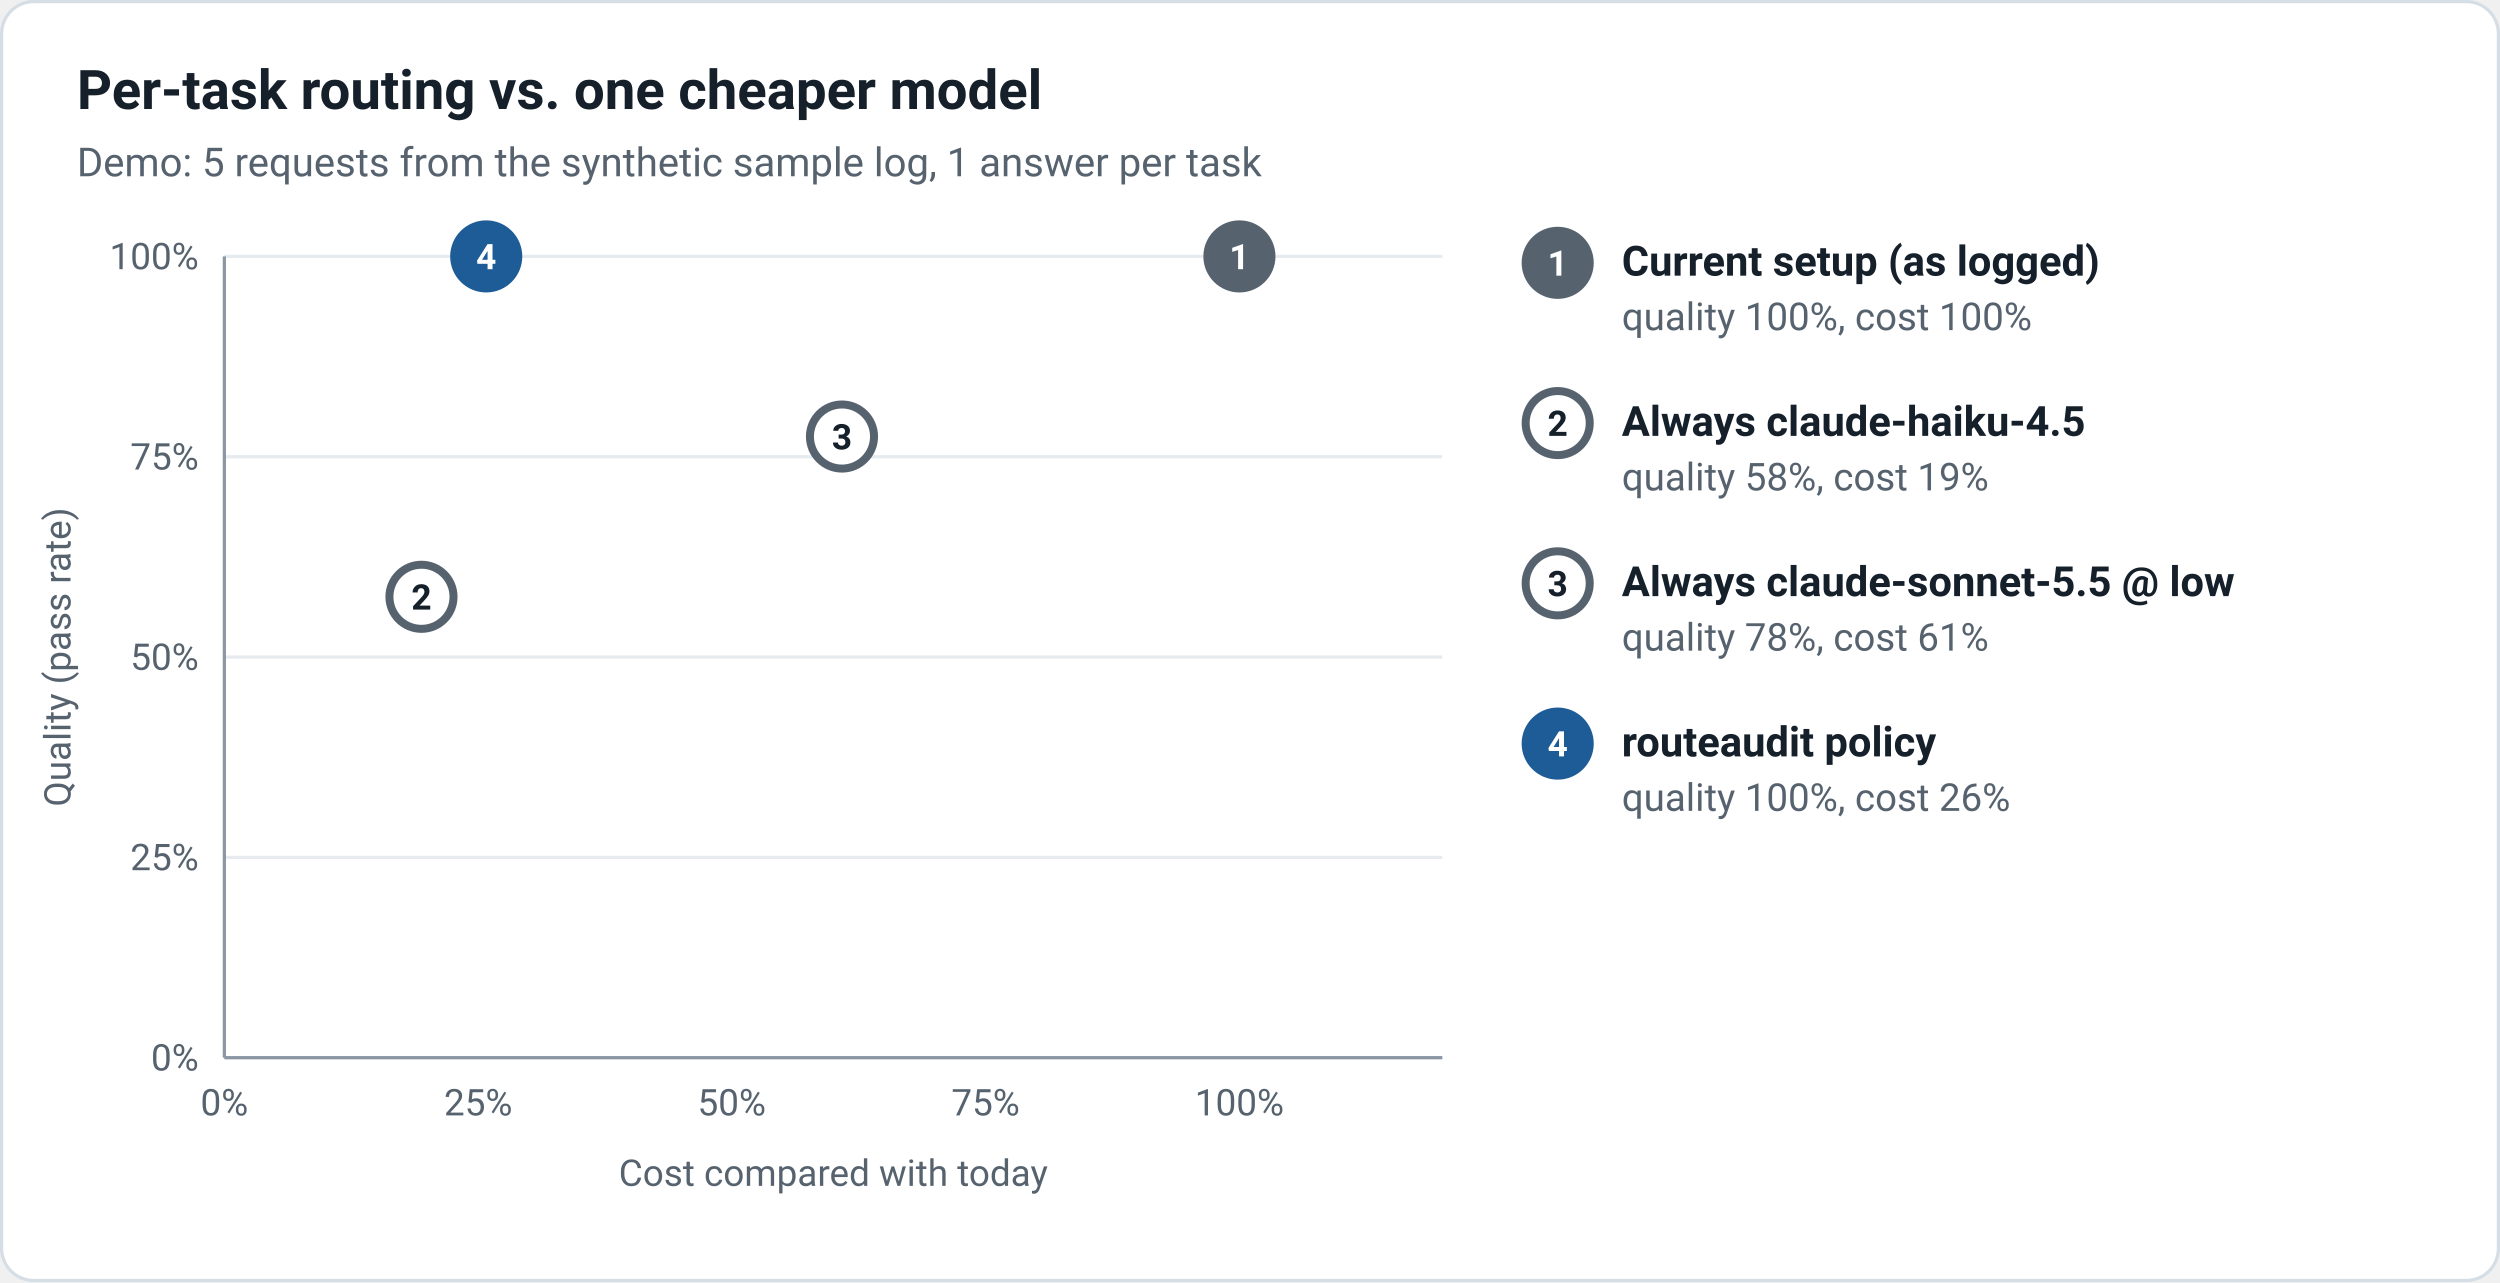
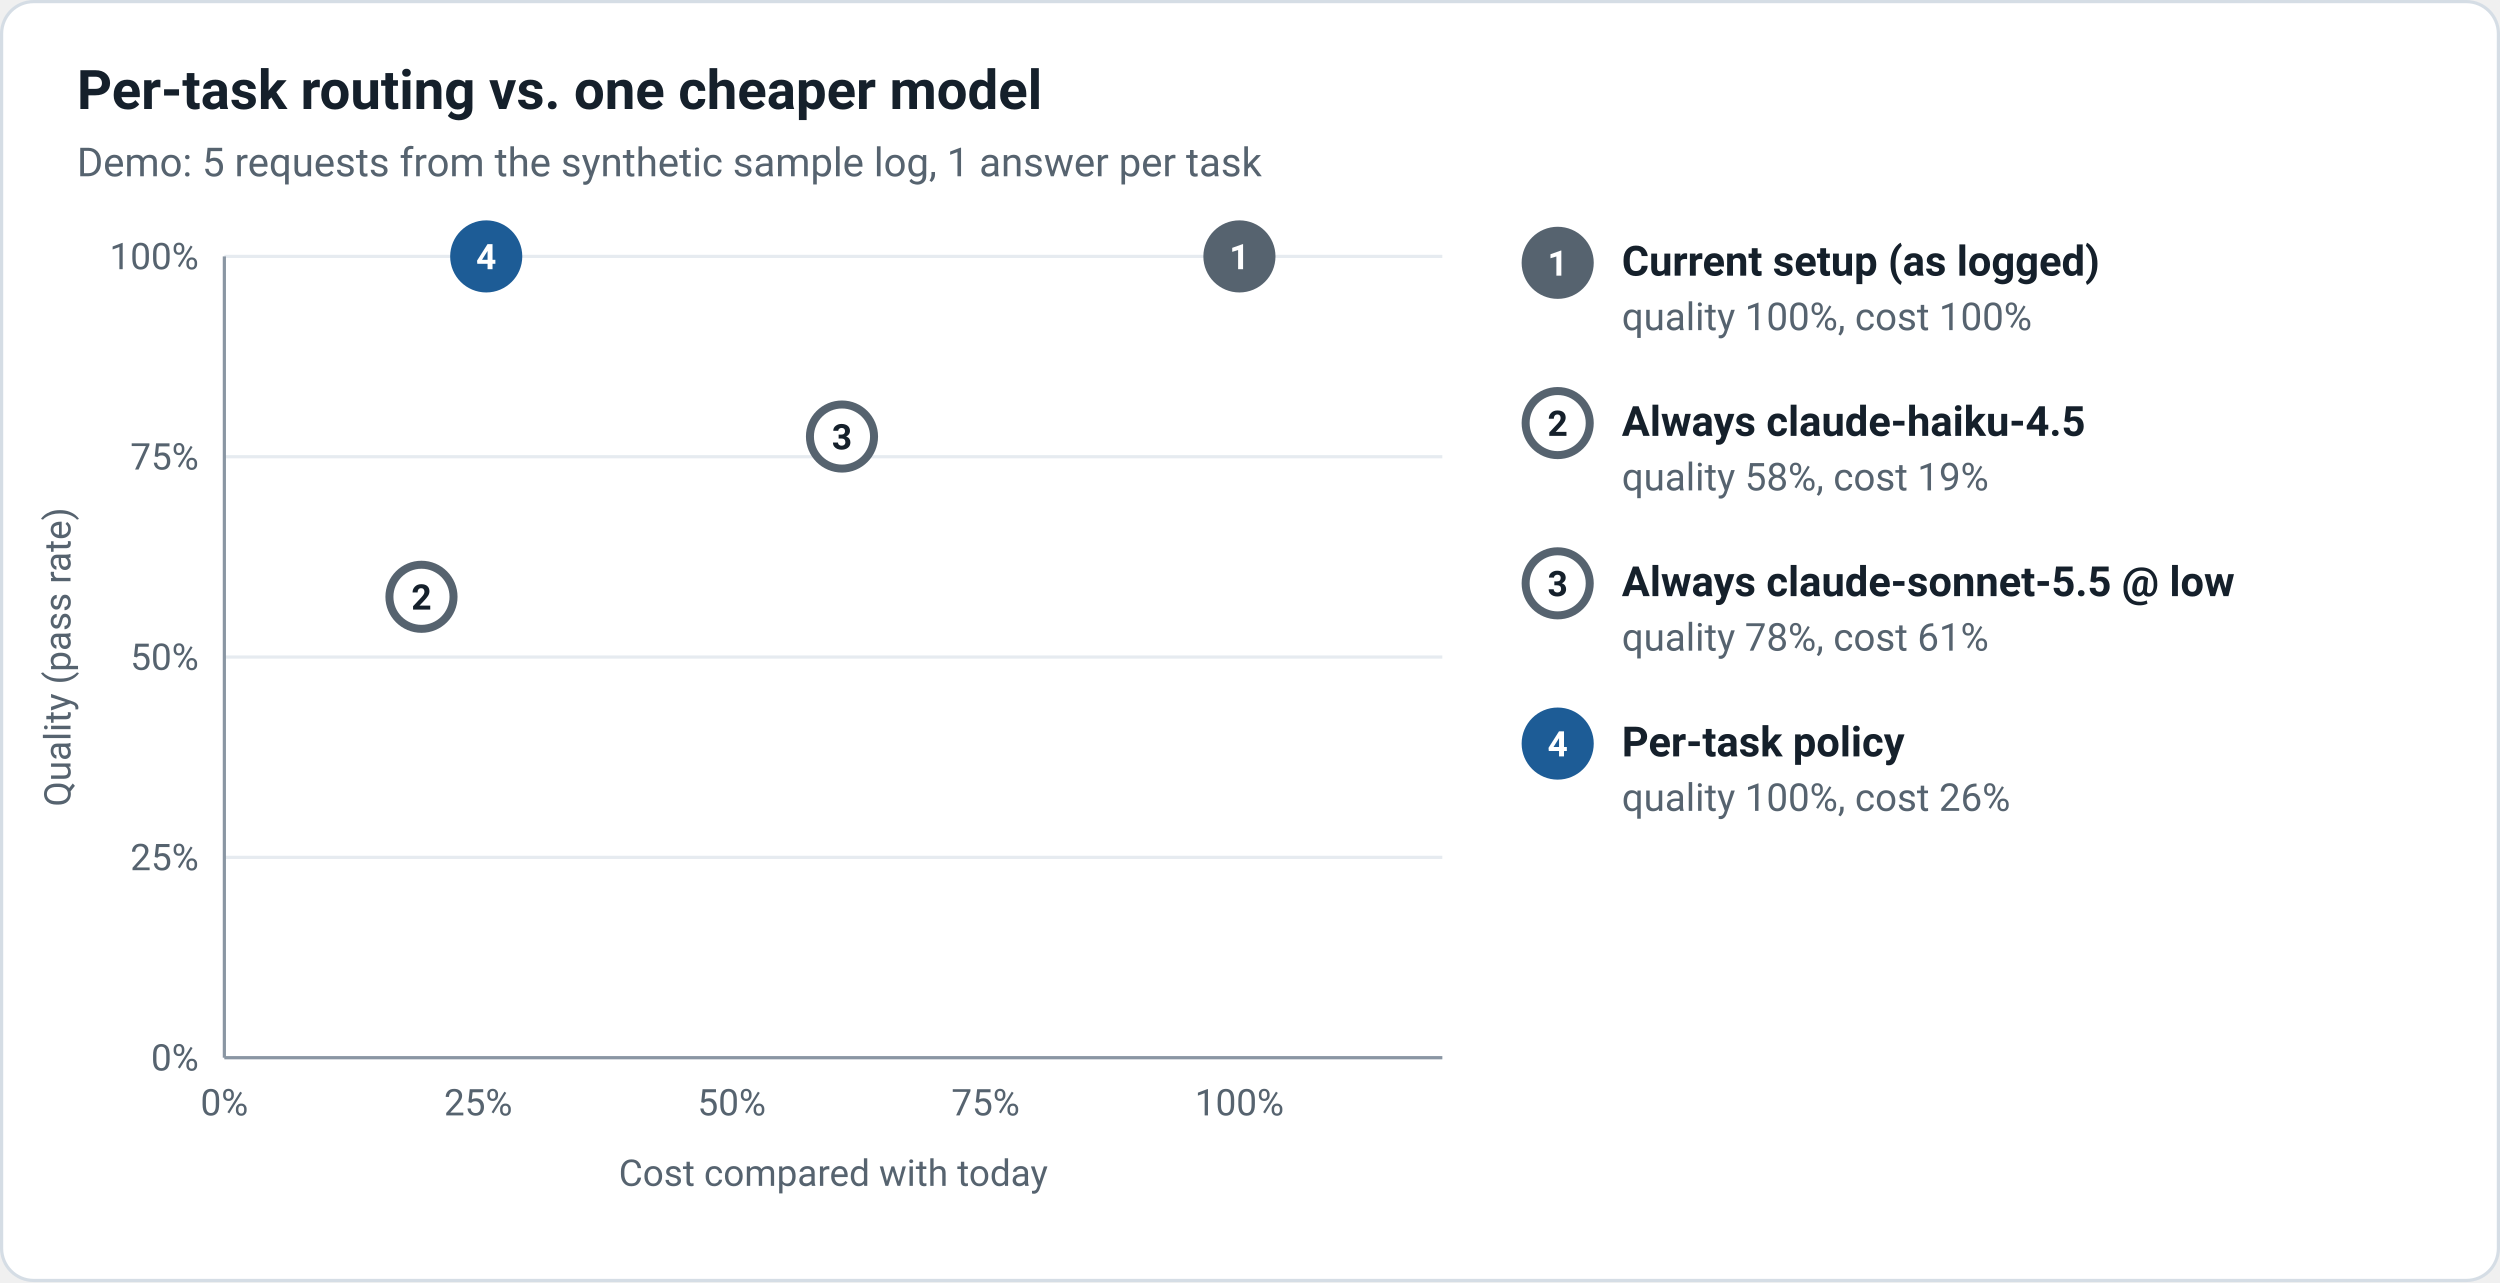
<svg xmlns="http://www.w3.org/2000/svg" viewBox="0 0 780 400" width="780" height="400" role="img" aria-label="Per-task routing vs. one cheaper model">
  <style>
.bg{fill:#ffffff;stroke:#d5dde5}
.title{font:600 17px system-ui,-apple-system,"Segoe UI",Roboto,sans-serif;fill:#15202b}
.sub{font:12.5px system-ui,-apple-system,"Segoe UI",Roboto,sans-serif;fill:#56636f}
.tick{font:11.5px system-ui,-apple-system,"Segoe UI",Roboto,sans-serif;fill:#56636f}
.grid{stroke:#e6ebf0}
.axis{stroke:#8a96a3}
.dot{fill:#ffffff;stroke:#56636f;stroke-width:2.5}
.dot.current{fill:#56636f}
.dot.policy{fill:#1d5c96;stroke:#1d5c96}
.num{font:600 11px system-ui,-apple-system,"Segoe UI",Roboto,sans-serif;fill:#15202b}
.num.inv{fill:#ffffff}
.legend{font:600 13px system-ui,-apple-system,"Segoe UI",Roboto,sans-serif;fill:#15202b}
.legend-sub{font:12px system-ui,-apple-system,"Segoe UI",Roboto,sans-serif;fill:#56636f}
</style>
  <rect class="bg" x="0.5" y="0.5" width="779" height="399" rx="10" />
  <text class="title" x="24" y="34">Per-task routing vs. one cheaper model</text>
  <text class="sub" x="24" y="55">Demo: 5 requests from the synthetic sample log, 1 answer per task</text>
  <line class="grid" x1="70" x2="450" y1="330.0" y2="330.0" />
  <text class="tick" x="62" y="334.0" text-anchor="end">0%</text>
  <line class="grid" x1="70" x2="450" y1="267.5" y2="267.5" />
  <text class="tick" x="62" y="271.5" text-anchor="end">25%</text>
  <line class="grid" x1="70" x2="450" y1="205.0" y2="205.0" />
  <text class="tick" x="62" y="209.0" text-anchor="end">50%</text>
  <line class="grid" x1="70" x2="450" y1="142.5" y2="142.5" />
  <text class="tick" x="62" y="146.5" text-anchor="end">75%</text>
  <line class="grid" x1="70" x2="450" y1="80.0" y2="80.0" />
  <text class="tick" x="62" y="84.0" text-anchor="end">100%</text>
  <text class="tick" x="70.0" y="348" text-anchor="middle">0%</text>
  <text class="tick" x="149.2" y="348" text-anchor="middle">25%</text>
  <text class="tick" x="228.3" y="348" text-anchor="middle">50%</text>
  <text class="tick" x="307.5" y="348" text-anchor="middle">75%</text>
  <text class="tick" x="386.7" y="348" text-anchor="middle">100%</text>
  <line class="axis" x1="70" x2="450" y1="330" y2="330" />
  <line class="axis" x1="70" x2="70" y1="80" y2="330" />
  <text class="tick" x="260.0" y="370" text-anchor="middle">Cost compared with today</text>
  <text class="tick" x="22" y="205.0" text-anchor="middle" transform="rotate(-90 22 205.0)">Quality (pass rate)</text>
  <circle class="dot current" cx="386.7" cy="80.0" r="10" />
  <text class="num inv" x="386.7" y="84.0" text-anchor="middle">1</text>
  <circle class="dot current" cx="486" cy="82" r="10" />
  <text class="num inv" x="486" y="86" text-anchor="middle">1</text>
  <text class="legend" x="506" y="86">Current setup (as logged)</text>
  <text class="legend-sub" x="506" y="103">quality 100%, cost 100%</text>
  <circle class="dot " cx="131.5" cy="186.2" r="10" />
  <text class="num" x="131.5" y="190.2" text-anchor="middle">2</text>
  <circle class="dot " cx="486" cy="132" r="10" />
  <text class="num" x="486" y="136" text-anchor="middle">2</text>
  <text class="legend" x="506" y="136">Always claude-haiku-4.5</text>
  <text class="legend-sub" x="506" y="153">quality 58%, cost 19%</text>
  <circle class="dot " cx="262.7" cy="136.2" r="10" />
  <text class="num" x="262.7" y="140.2" text-anchor="middle">3</text>
  <circle class="dot " cx="486" cy="182" r="10" />
  <text class="num" x="486" y="186" text-anchor="middle">3</text>
  <text class="legend" x="506" y="186">Always claude-sonnet-5.5 @ low</text>
  <text class="legend-sub" x="506" y="203">quality 78%, cost 61%</text>
  <circle class="dot policy" cx="151.7" cy="80.0" r="10" />
  <text class="num inv" x="151.7" y="84.0" text-anchor="middle">4</text>
  <circle class="dot policy" cx="486" cy="232" r="10" />
  <text class="num inv" x="486" y="236" text-anchor="middle">4</text>
-   <text class="legend" x="506" y="236">routeaudit policy</text>
+   <text class="legend" x="506" y="236">Per-task policy</text>
  <text class="legend-sub" x="506" y="253">quality 100%, cost 26%</text>
</svg>
